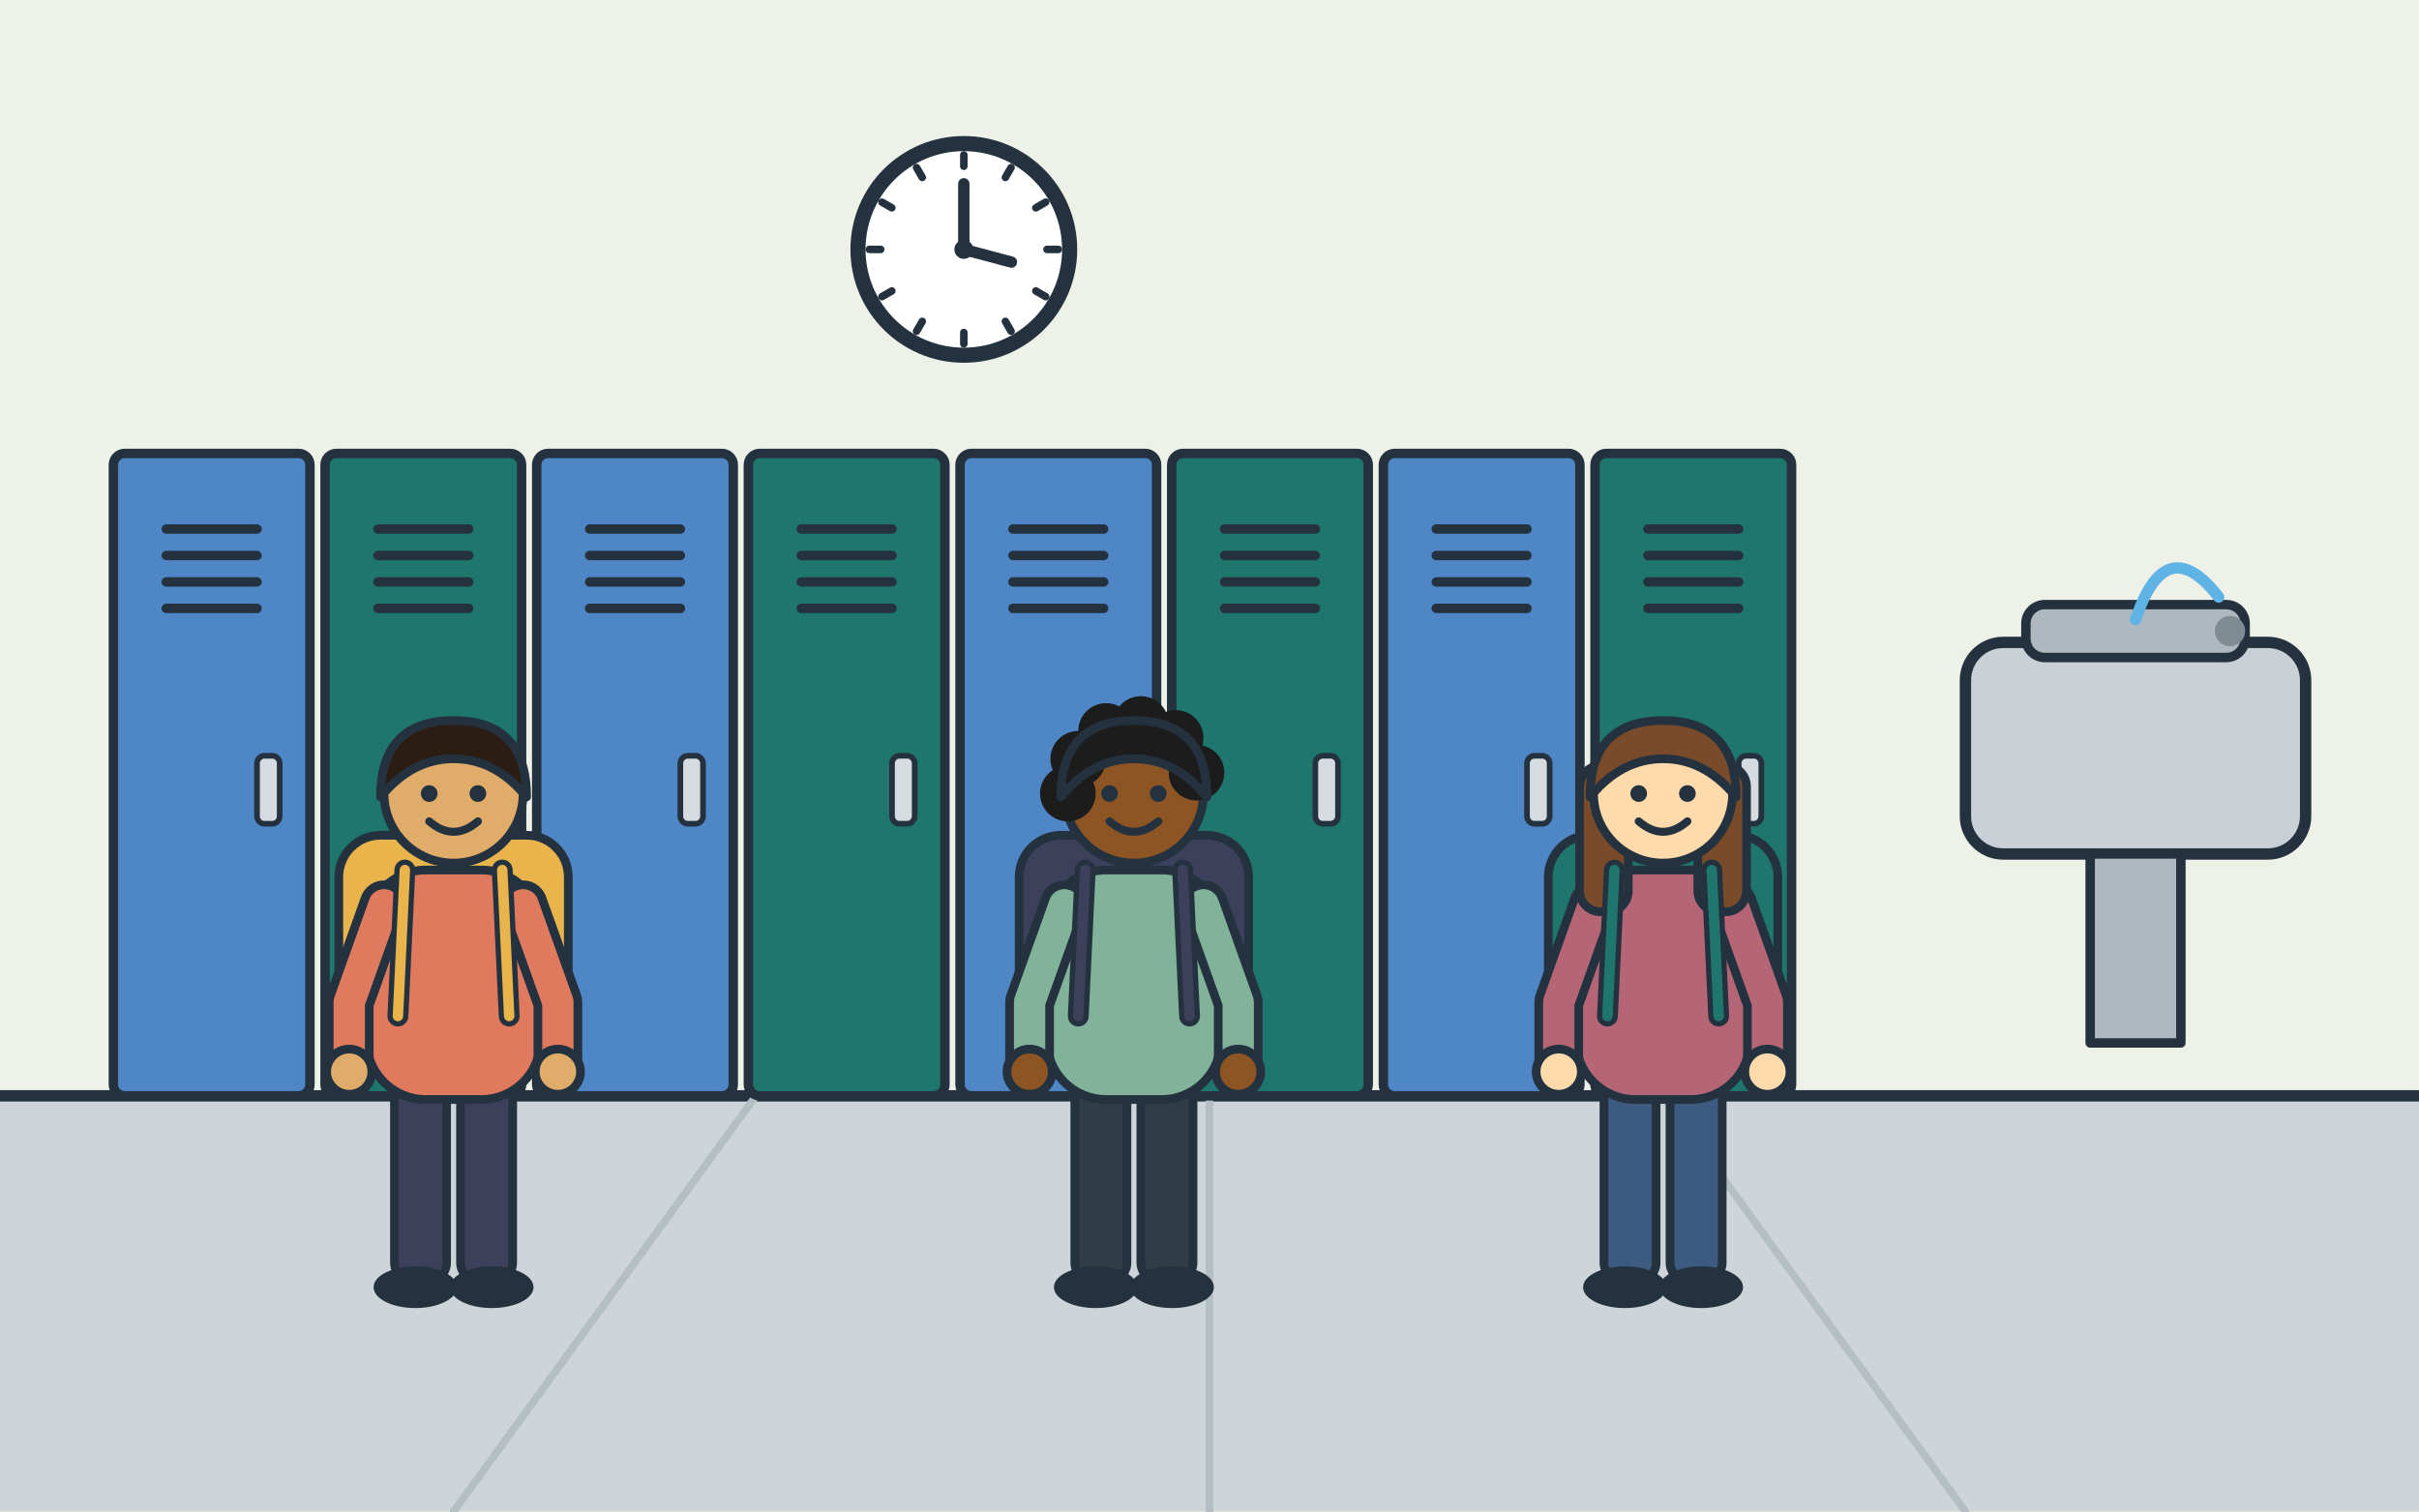
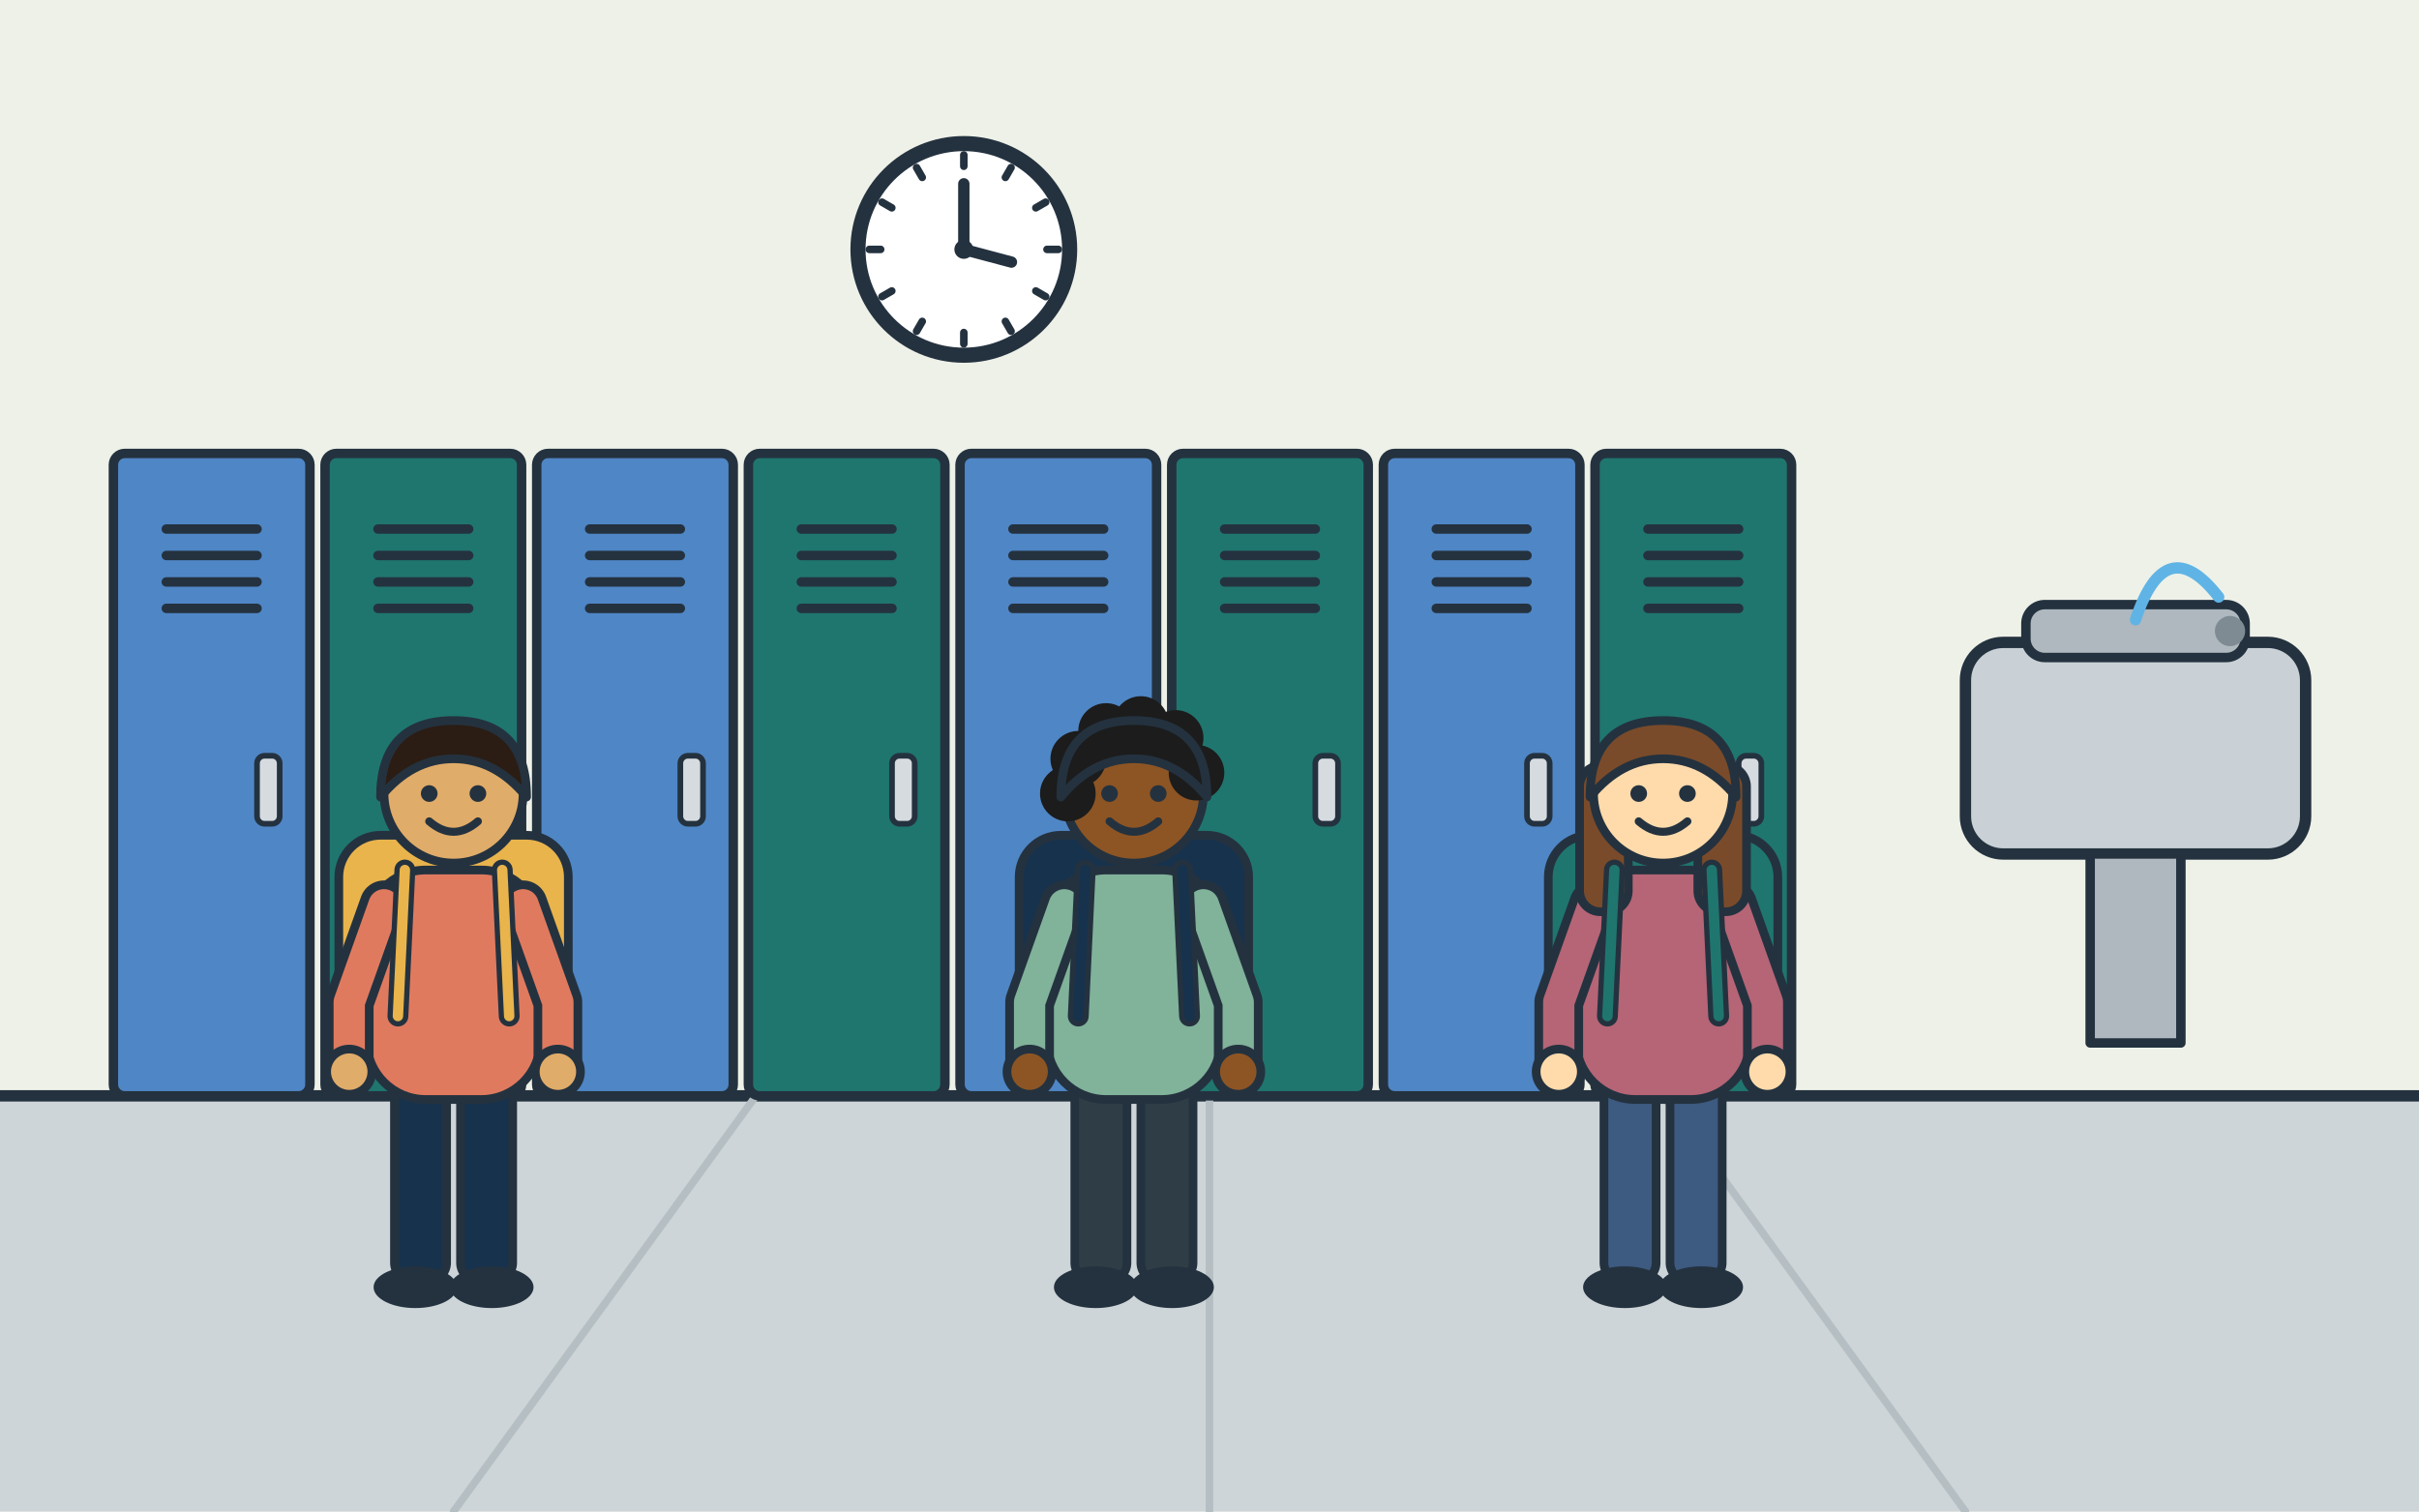
<svg xmlns="http://www.w3.org/2000/svg" viewBox="0 0 640 400" width="640" height="400" role="img">
  <g stroke-linejoin="round" stroke-linecap="round">
    <rect x="0" y="0" width="640" height="400" fill="#eef1e8" />
    <path d="M0,290 L640,290 L640,400 L0,400 Z" fill="#cdd5d8" />
    <path d="M0,290 L640,290" fill="none" stroke="#24323f" stroke-width="3" />
    <path d="M120,400 L200,290 M320,400 L320,290 M520,400 L440,290" fill="none" stroke="#b5bfc3" stroke-width="2" />
    <rect x="30" y="120" width="52" height="170" rx="3" fill="#4f86c6" stroke="#24323f" stroke-width="2.5" />
    <line x1="44" y1="140" x2="68" y2="140" stroke="#24323f" stroke-width="2.5" />
    <line x1="44" y1="147" x2="68" y2="147" stroke="#24323f" stroke-width="2.5" />
    <line x1="44" y1="154" x2="68" y2="154" stroke="#24323f" stroke-width="2.5" />
    <line x1="44" y1="161" x2="68" y2="161" stroke="#24323f" stroke-width="2.5" />
    <rect x="68" y="200" width="6" height="18" rx="2" fill="#d6dbe0" stroke="#24323f" stroke-width="1.5" />
    <rect x="86" y="120" width="52" height="170" rx="3" fill="#1f766f" stroke="#24323f" stroke-width="2.5" />
    <line x1="100" y1="140" x2="124" y2="140" stroke="#24323f" stroke-width="2.5" />
    <line x1="100" y1="147" x2="124" y2="147" stroke="#24323f" stroke-width="2.5" />
    <line x1="100" y1="154" x2="124" y2="154" stroke="#24323f" stroke-width="2.5" />
    <line x1="100" y1="161" x2="124" y2="161" stroke="#24323f" stroke-width="2.5" />
    <rect x="124" y="200" width="6" height="18" rx="2" fill="#d6dbe0" stroke="#24323f" stroke-width="1.5" />
    <rect x="142" y="120" width="52" height="170" rx="3" fill="#4f86c6" stroke="#24323f" stroke-width="2.5" />
    <line x1="156" y1="140" x2="180" y2="140" stroke="#24323f" stroke-width="2.5" />
    <line x1="156" y1="147" x2="180" y2="147" stroke="#24323f" stroke-width="2.5" />
    <line x1="156" y1="154" x2="180" y2="154" stroke="#24323f" stroke-width="2.5" />
    <line x1="156" y1="161" x2="180" y2="161" stroke="#24323f" stroke-width="2.5" />
    <rect x="180" y="200" width="6" height="18" rx="2" fill="#d6dbe0" stroke="#24323f" stroke-width="1.5" />
    <rect x="198" y="120" width="52" height="170" rx="3" fill="#1f766f" stroke="#24323f" stroke-width="2.5" />
    <line x1="212" y1="140" x2="236" y2="140" stroke="#24323f" stroke-width="2.5" />
    <line x1="212" y1="147" x2="236" y2="147" stroke="#24323f" stroke-width="2.5" />
    <line x1="212" y1="154" x2="236" y2="154" stroke="#24323f" stroke-width="2.5" />
    <line x1="212" y1="161" x2="236" y2="161" stroke="#24323f" stroke-width="2.5" />
    <rect x="236" y="200" width="6" height="18" rx="2" fill="#d6dbe0" stroke="#24323f" stroke-width="1.5" />
    <rect x="254" y="120" width="52" height="170" rx="3" fill="#4f86c6" stroke="#24323f" stroke-width="2.5" />
    <line x1="268" y1="140" x2="292" y2="140" stroke="#24323f" stroke-width="2.5" />
    <line x1="268" y1="147" x2="292" y2="147" stroke="#24323f" stroke-width="2.5" />
    <line x1="268" y1="154" x2="292" y2="154" stroke="#24323f" stroke-width="2.5" />
    <line x1="268" y1="161" x2="292" y2="161" stroke="#24323f" stroke-width="2.5" />
    <rect x="292" y="200" width="6" height="18" rx="2" fill="#d6dbe0" stroke="#24323f" stroke-width="1.5" />
    <rect x="310" y="120" width="52" height="170" rx="3" fill="#1f766f" stroke="#24323f" stroke-width="2.5" />
    <line x1="324" y1="140" x2="348" y2="140" stroke="#24323f" stroke-width="2.5" />
    <line x1="324" y1="147" x2="348" y2="147" stroke="#24323f" stroke-width="2.5" />
    <line x1="324" y1="154" x2="348" y2="154" stroke="#24323f" stroke-width="2.5" />
    <line x1="324" y1="161" x2="348" y2="161" stroke="#24323f" stroke-width="2.5" />
    <rect x="348" y="200" width="6" height="18" rx="2" fill="#d6dbe0" stroke="#24323f" stroke-width="1.5" />
    <rect x="366" y="120" width="52" height="170" rx="3" fill="#4f86c6" stroke="#24323f" stroke-width="2.5" />
    <line x1="380" y1="140" x2="404" y2="140" stroke="#24323f" stroke-width="2.5" />
    <line x1="380" y1="147" x2="404" y2="147" stroke="#24323f" stroke-width="2.5" />
    <line x1="380" y1="154" x2="404" y2="154" stroke="#24323f" stroke-width="2.5" />
    <line x1="380" y1="161" x2="404" y2="161" stroke="#24323f" stroke-width="2.5" />
    <rect x="404" y="200" width="6" height="18" rx="2" fill="#d6dbe0" stroke="#24323f" stroke-width="1.5" />
    <rect x="422" y="120" width="52" height="170" rx="3" fill="#1f766f" stroke="#24323f" stroke-width="2.5" />
    <line x1="436" y1="140" x2="460" y2="140" stroke="#24323f" stroke-width="2.5" />
    <line x1="436" y1="147" x2="460" y2="147" stroke="#24323f" stroke-width="2.5" />
    <line x1="436" y1="154" x2="460" y2="154" stroke="#24323f" stroke-width="2.5" />
    <line x1="436" y1="161" x2="460" y2="161" stroke="#24323f" stroke-width="2.5" />
    <rect x="460" y="200" width="6" height="18" rx="2" fill="#d6dbe0" stroke="#24323f" stroke-width="1.5" />
    <circle cx="255" cy="66" r="28" fill="#ffffff" stroke="#24323f" stroke-width="4" />
    <line x1="255.0" y1="44.0" x2="255.0" y2="41.0" stroke="#24323f" stroke-width="2" />
    <line x1="266.0" y1="46.947" x2="267.5" y2="44.349" stroke="#24323f" stroke-width="2" />
    <line x1="274.053" y1="55.0" x2="276.651" y2="53.5" stroke="#24323f" stroke-width="2" />
    <line x1="277.0" y1="66.0" x2="280.0" y2="66.0" stroke="#24323f" stroke-width="2" />
    <line x1="274.053" y1="77.0" x2="276.651" y2="78.5" stroke="#24323f" stroke-width="2" />
    <line x1="266.0" y1="85.053" x2="267.5" y2="87.651" stroke="#24323f" stroke-width="2" />
    <line x1="255.0" y1="88.0" x2="255.0" y2="91.0" stroke="#24323f" stroke-width="2" />
    <line x1="244.0" y1="85.053" x2="242.5" y2="87.651" stroke="#24323f" stroke-width="2" />
    <line x1="235.947" y1="77" x2="233.349" y2="78.5" stroke="#24323f" stroke-width="2" />
    <line x1="233.0" y1="66.0" x2="230.0" y2="66.0" stroke="#24323f" stroke-width="2" />
    <line x1="235.947" y1="55.0" x2="233.349" y2="53.5" stroke="#24323f" stroke-width="2" />
    <line x1="244.0" y1="46.947" x2="242.5" y2="44.349" stroke="#24323f" stroke-width="2" />
    <line x1="255" y1="66" x2="255" y2="48.64" stroke="#24323f" stroke-width="3" />
    <line x1="255" y1="66" x2="267.6" y2="69.36" stroke="#24323f" stroke-width="3" />
    <circle cx="255" cy="66" r="2.5" fill="#24323f" />
    <rect x="520" y="170" width="90" height="56" rx="10" fill="#c9d1d6" stroke="#24323f" stroke-width="3" />
    <rect x="536" y="160" width="58" height="14" rx="5" fill="#aeb8be" stroke="#24323f" stroke-width="2.5" />
    <rect x="553" y="226" width="24" height="50" fill="#aeb8be" stroke="#24323f" stroke-width="2.5" />
    <circle cx="590" cy="167" r="4" fill="#7f8b93" />
    <path d="M565,164 q8,-24 22,-6" fill="none" stroke="#5fb4e5" stroke-width="3" />
    <g transform="translate(120 210) scale(0.92)">
-       <rect x="-17" y="78" width="15" height="62" rx="5" fill="#3d405b" stroke="#24323f" stroke-width="2.5" />
-       <rect x="2" y="78" width="15" height="62" rx="5" fill="#3d405b" stroke="#24323f" stroke-width="2.5" />
+       <rect x="-17" y="78" width="15" height="62" rx="5" fill="#17324d" stroke="#24323f" stroke-width="2.5" />
+       <rect x="2" y="78" width="15" height="62" rx="5" fill="#17324d" stroke="#24323f" stroke-width="2.5" />
      <ellipse cx="-11" cy="142" rx="12" ry="6" fill="#24323f" />
      <ellipse cx="11" cy="142" rx="12" ry="6" fill="#24323f" />
      <rect x="-33" y="12" width="66" height="60" rx="12" fill="#e9b44c" stroke="#24323f" stroke-width="2.5" />
      <rect x="-25" y="22" width="50" height="66" rx="17" fill="#e07a5f" stroke="#24323f" stroke-width="2.5" />
      <path d="M-20,32 L-30,60 L-30,80" fill="none" stroke="#24323f" stroke-width="14" />
      <path d="M-20,32 L-30,60 L-30,80" fill="none" stroke="#e07a5f" stroke-width="9" />
      <circle cx="-30" cy="80" r="6.5" fill="#e0ac69" stroke="#24323f" stroke-width="2.5" />
      <path d="M20,32 L30,60 L30,80" fill="none" stroke="#24323f" stroke-width="14" />
      <path d="M20,32 L30,60 L30,80" fill="none" stroke="#e07a5f" stroke-width="9" />
      <circle cx="30" cy="80" r="6.5" fill="#e0ac69" stroke="#24323f" stroke-width="2.5" />
      <circle cx="0" cy="0" r="20" fill="#e0ac69" stroke="#24323f" stroke-width="2.5" />
      <path d="M-21,1 Q-21,-21 0,-21 Q21,-21 21,1 Q12,-10 0,-10 Q-12,-10 -21,1 Z" fill="#2b1d14" stroke="#24323f" stroke-width="2.5" />
      <circle cx="-7" cy="0" r="2.4" fill="#24323f" />
      <circle cx="7" cy="0" r="2.4" fill="#24323f" />
      <path d="M-7,8 Q0,14 7,8" fill="none" stroke="#24323f" stroke-width="2.3" />
    </g>
    <g transform="translate(120 210) scale(0.92)">
      <path d="M-14,22 L-16,64 M14,22 L16,64" fill="none" stroke="#24323f" stroke-width="6" />
      <path d="M-14,22 L-16,64 M14,22 L16,64" fill="none" stroke="#e9b44c" stroke-width="3" />
    </g>
    <g transform="translate(300 210) scale(0.92)">
      <rect x="-17" y="78" width="15" height="62" rx="5" fill="#2f3e46" stroke="#24323f" stroke-width="2.5" />
      <rect x="2" y="78" width="15" height="62" rx="5" fill="#2f3e46" stroke="#24323f" stroke-width="2.5" />
      <ellipse cx="-11" cy="142" rx="12" ry="6" fill="#24323f" />
      <ellipse cx="11" cy="142" rx="12" ry="6" fill="#24323f" />
-       <rect x="-33" y="12" width="66" height="60" rx="12" fill="#3d405b" stroke="#24323f" stroke-width="2.5" />
+       <rect x="-33" y="12" width="66" height="60" rx="12" fill="#17324d" stroke="#24323f" stroke-width="2.5" />
      <rect x="-25" y="22" width="50" height="66" rx="17" fill="#81b29a" stroke="#24323f" stroke-width="2.5" />
      <path d="M-20,32 L-30,60 L-30,80" fill="none" stroke="#24323f" stroke-width="14" />
      <path d="M-20,32 L-30,60 L-30,80" fill="none" stroke="#81b29a" stroke-width="9" />
      <circle cx="-30" cy="80" r="6.5" fill="#8d5524" stroke="#24323f" stroke-width="2.5" />
      <path d="M20,32 L30,60 L30,80" fill="none" stroke="#24323f" stroke-width="14" />
      <path d="M20,32 L30,60 L30,80" fill="none" stroke="#81b29a" stroke-width="9" />
      <circle cx="30" cy="80" r="6.5" fill="#8d5524" stroke="#24323f" stroke-width="2.5" />
      <circle cx="0" cy="0" r="20" fill="#8d5524" stroke="#24323f" stroke-width="2.5" />
      <circle cx="-16" cy="-10" r="8" fill="#1c1c1c" />
      <circle cx="-8" cy="-18" r="8" fill="#1c1c1c" />
      <circle cx="2" cy="-20" r="8" fill="#1c1c1c" />
      <circle cx="12" cy="-16" r="8" fill="#1c1c1c" />
      <circle cx="18" cy="-6" r="8" fill="#1c1c1c" />
      <circle cx="-19" cy="0" r="8" fill="#1c1c1c" />
      <path d="M-21,1 Q-21,-21 0,-21 Q21,-21 21,1 Q12,-10 0,-10 Q-12,-10 -21,1 Z" fill="#1c1c1c" stroke="#24323f" stroke-width="2.5" />
      <circle cx="-7" cy="0" r="2.4" fill="#24323f" />
      <circle cx="7" cy="0" r="2.4" fill="#24323f" />
      <path d="M-7,8 Q0,14 7,8" fill="none" stroke="#24323f" stroke-width="2.3" />
    </g>
    <g transform="translate(300 210) scale(0.92)">
      <path d="M-14,22 L-16,64 M14,22 L16,64" fill="none" stroke="#24323f" stroke-width="6" />
-       <path d="M-14,22 L-16,64 M14,22 L16,64" fill="none" stroke="#3d405b" stroke-width="3" />
+       <path d="M-14,22 L-16,64 M14,22 L16,64" fill="none" stroke="#17324d" stroke-width="3" />
    </g>
    <g transform="translate(440 210) scale(0.92)">
      <rect x="-17" y="78" width="15" height="62" rx="5" fill="#3d5a80" stroke="#24323f" stroke-width="2.5" />
      <rect x="2" y="78" width="15" height="62" rx="5" fill="#3d5a80" stroke="#24323f" stroke-width="2.5" />
      <ellipse cx="-11" cy="142" rx="12" ry="6" fill="#24323f" />
      <ellipse cx="11" cy="142" rx="12" ry="6" fill="#24323f" />
      <rect x="-33" y="12" width="66" height="60" rx="12" fill="#1f766f" stroke="#24323f" stroke-width="2.5" />
      <rect x="-25" y="22" width="50" height="66" rx="17" fill="#b56576" stroke="#24323f" stroke-width="2.5" />
      <path d="M-20,32 L-30,60 L-30,80" fill="none" stroke="#24323f" stroke-width="14" />
      <path d="M-20,32 L-30,60 L-30,80" fill="none" stroke="#b56576" stroke-width="9" />
      <circle cx="-30" cy="80" r="6.5" fill="#ffdbac" stroke="#24323f" stroke-width="2.5" />
      <path d="M20,32 L30,60 L30,80" fill="none" stroke="#24323f" stroke-width="14" />
      <path d="M20,32 L30,60 L30,80" fill="none" stroke="#b56576" stroke-width="9" />
      <circle cx="30" cy="80" r="6.5" fill="#ffdbac" stroke="#24323f" stroke-width="2.5" />
      <rect x="-24" y="-8" width="14" height="42" rx="6" fill="#7a4b2a" stroke="#24323f" stroke-width="2.5" />
      <rect x="10" y="-8" width="14" height="42" rx="6" fill="#7a4b2a" stroke="#24323f" stroke-width="2.5" />
      <circle cx="0" cy="0" r="20" fill="#ffdbac" stroke="#24323f" stroke-width="2.5" />
      <path d="M-21,1 Q-21,-21 0,-21 Q21,-21 21,1 Q12,-10 0,-10 Q-12,-10 -21,1 Z" fill="#7a4b2a" stroke="#24323f" stroke-width="2.5" />
      <circle cx="-7" cy="0" r="2.4" fill="#24323f" />
      <circle cx="7" cy="0" r="2.4" fill="#24323f" />
      <path d="M-7,8 Q0,14 7,8" fill="none" stroke="#24323f" stroke-width="2.3" />
    </g>
    <g transform="translate(440 210) scale(0.92)">
      <path d="M-14,22 L-16,64 M14,22 L16,64" fill="none" stroke="#24323f" stroke-width="6" />
      <path d="M-14,22 L-16,64 M14,22 L16,64" fill="none" stroke="#1f766f" stroke-width="3" />
    </g>
  </g>
</svg>
